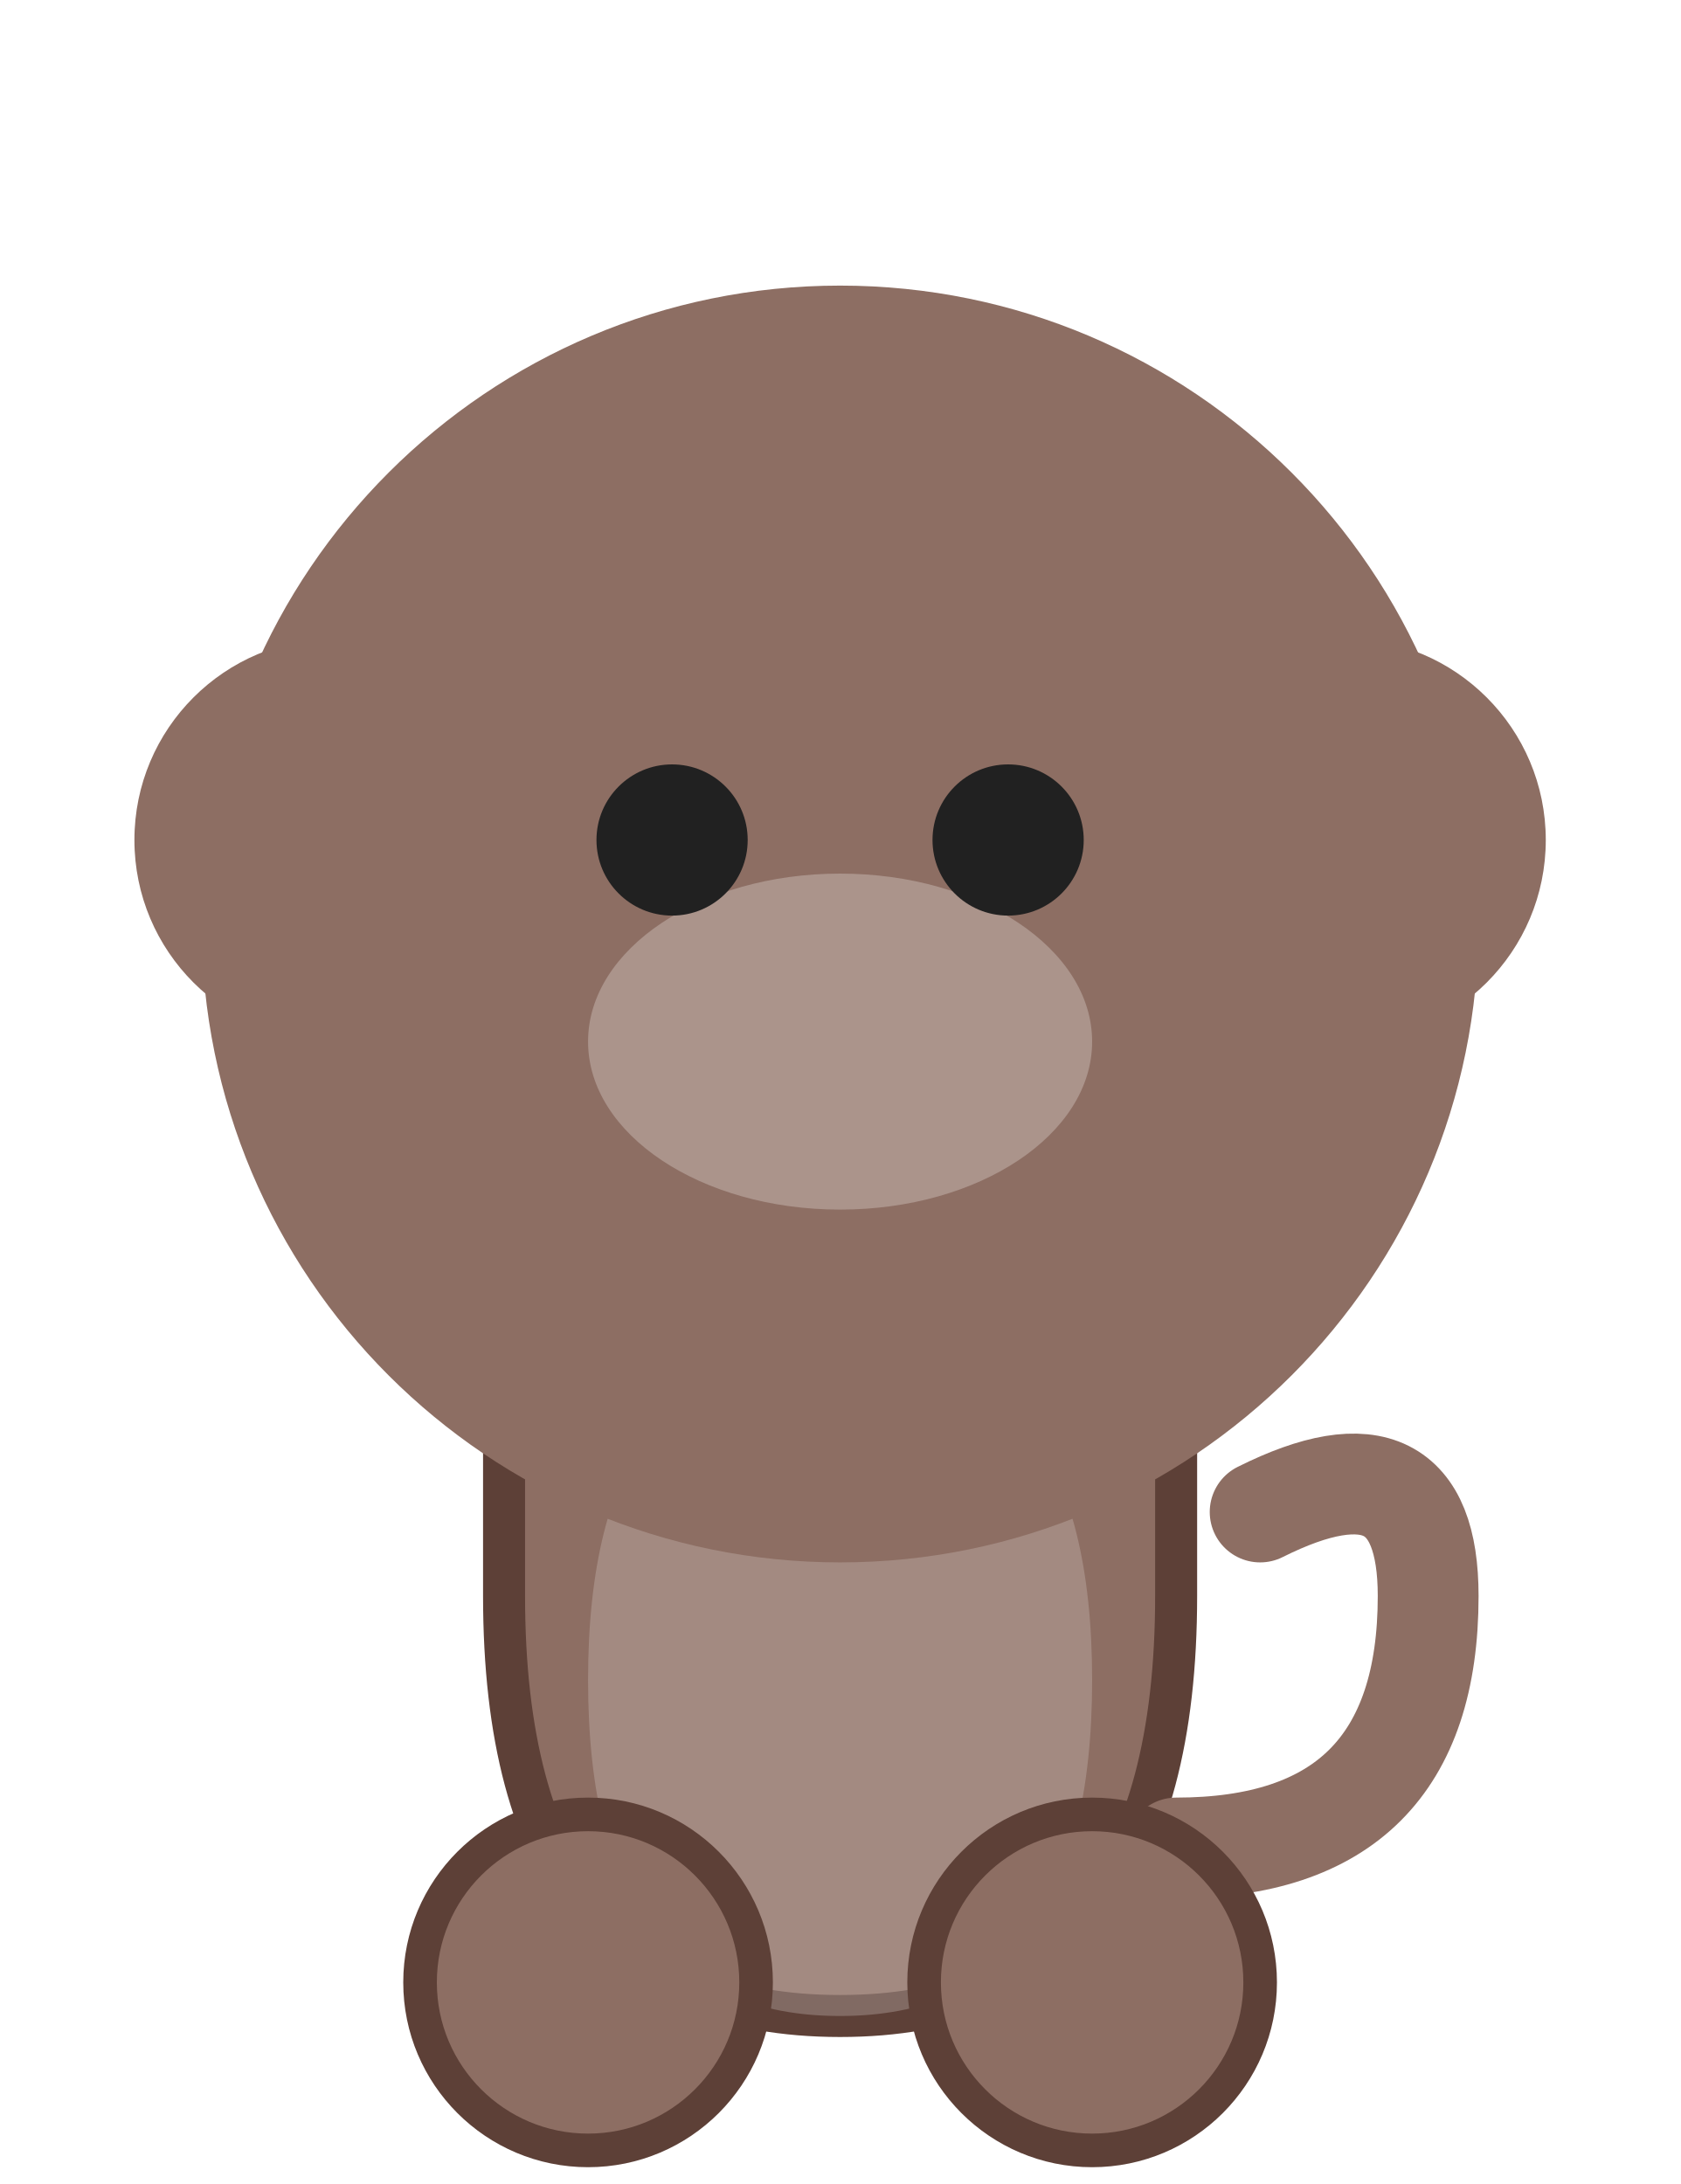
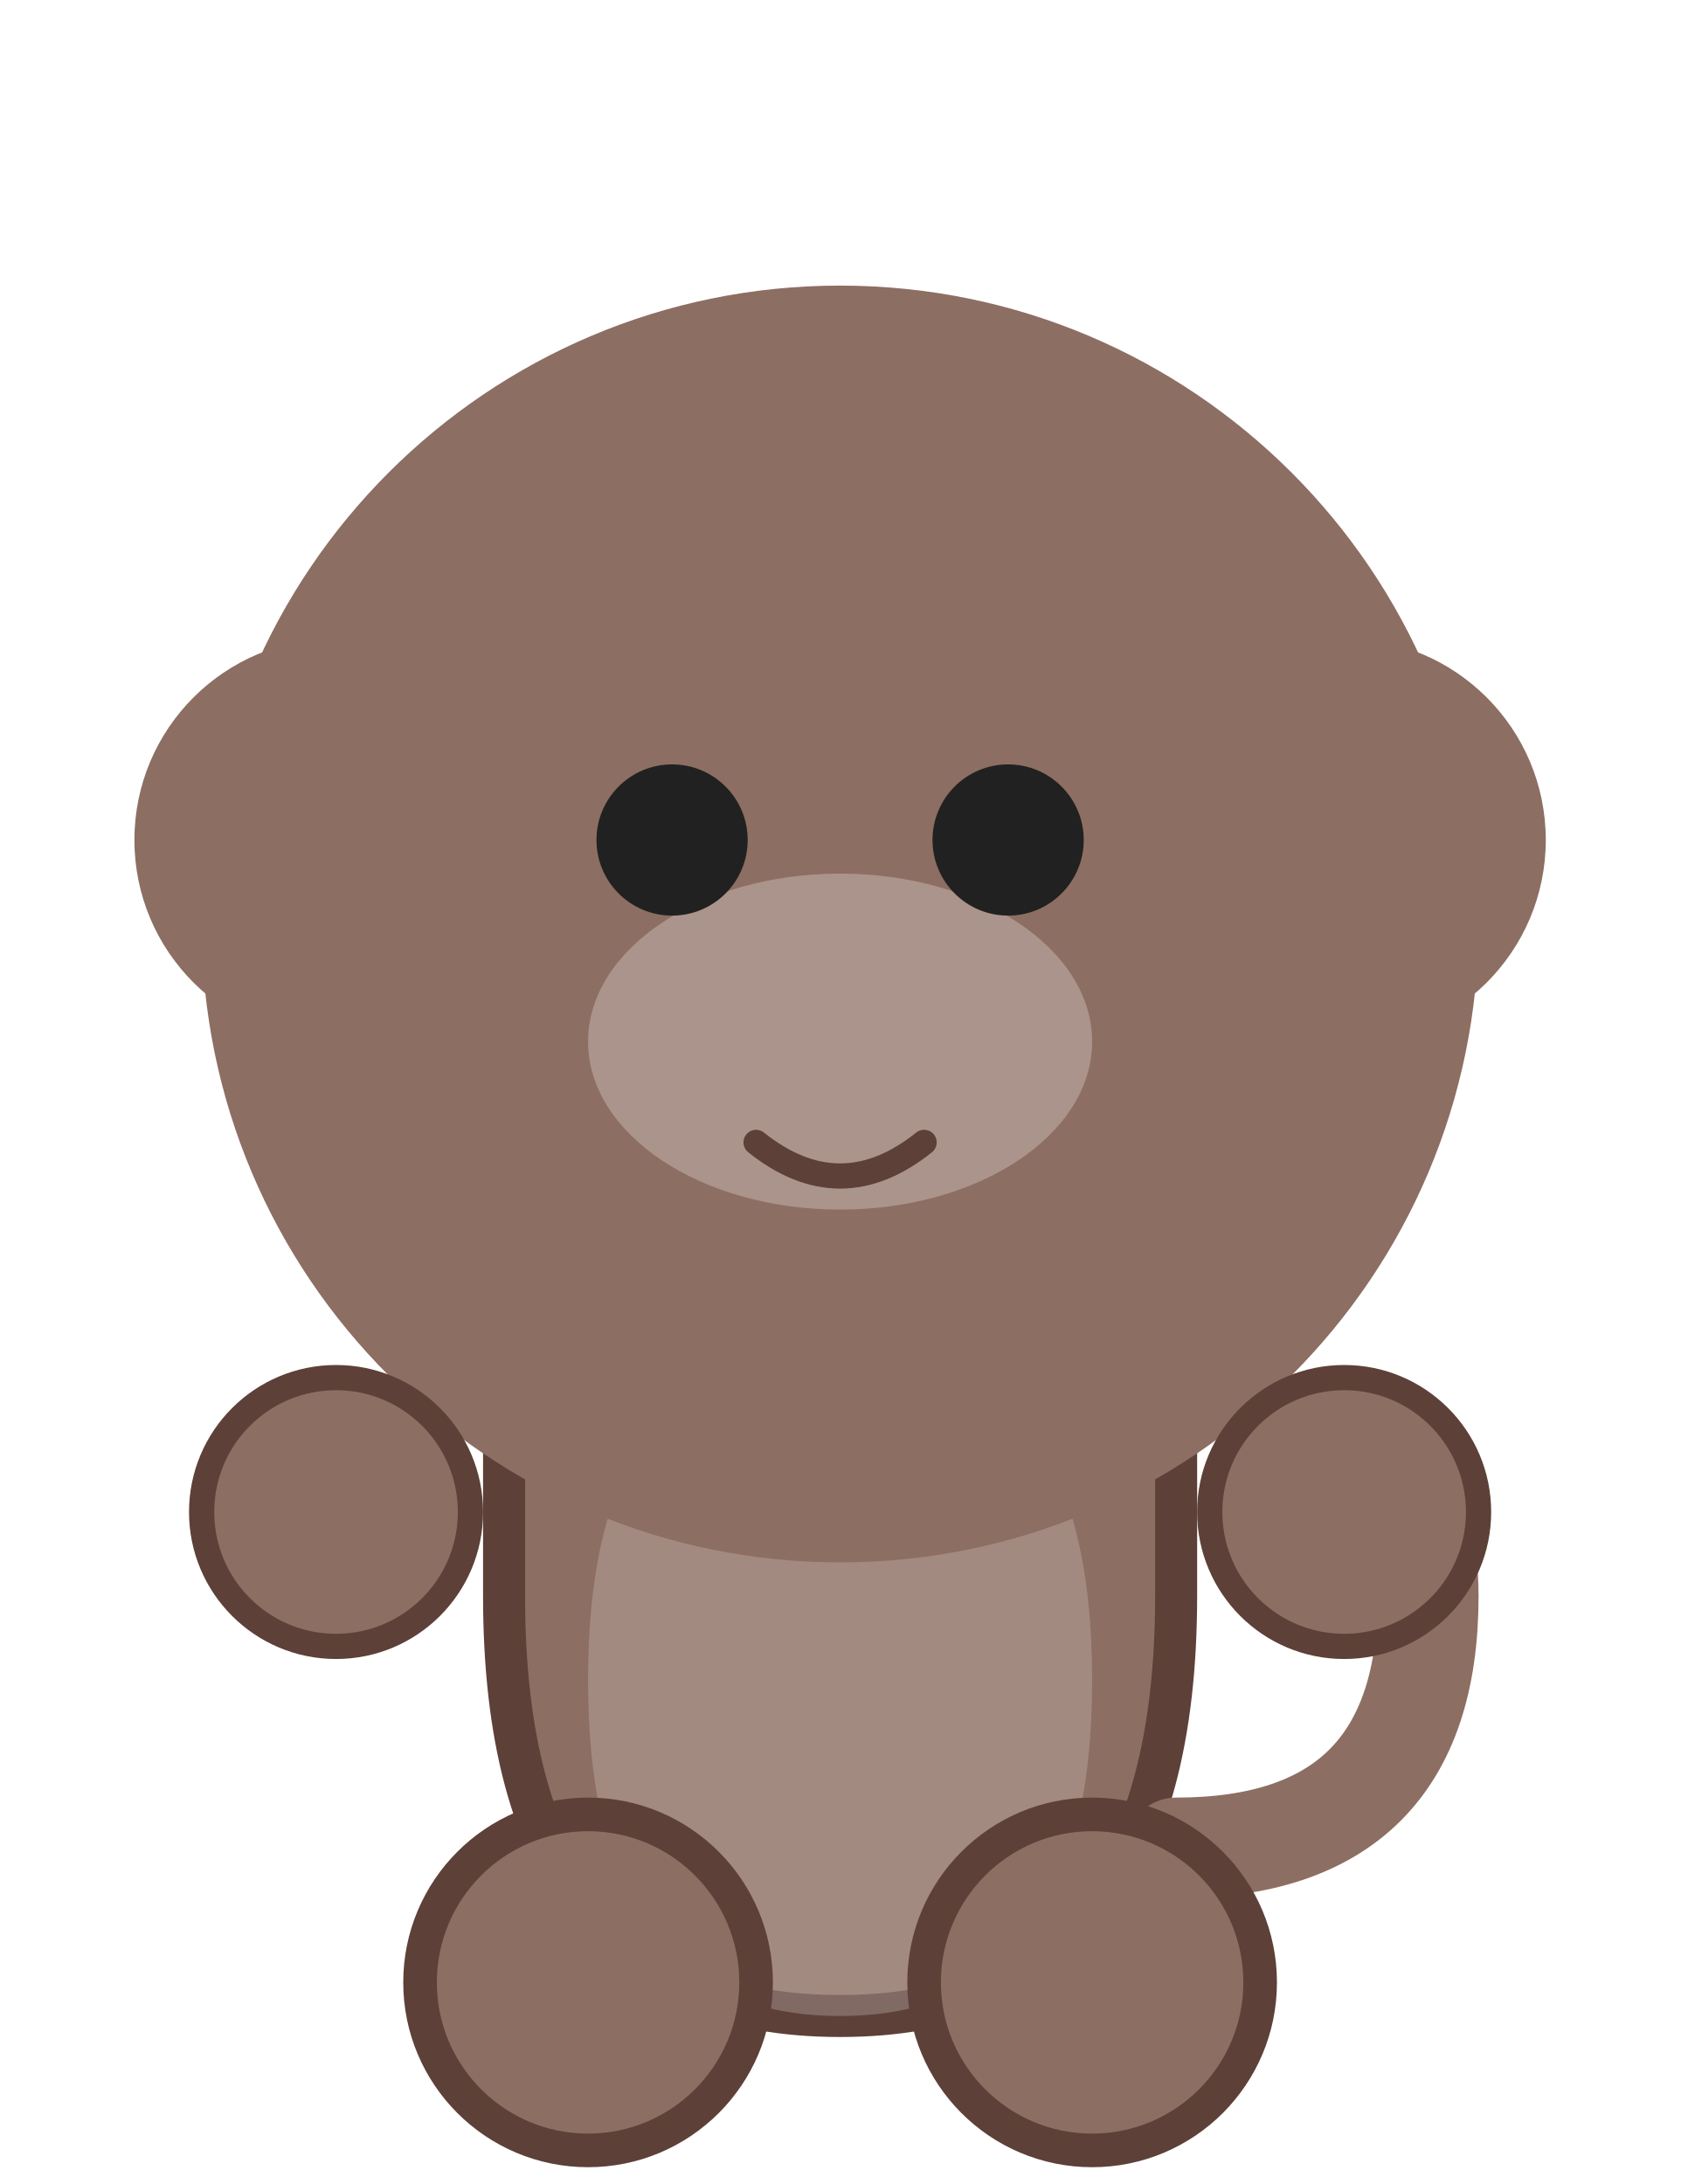
<svg xmlns="http://www.w3.org/2000/svg" viewBox="0 0 100 130">
  <path d="M50 120 Q30 120 30 95 L30 75 Q30 60 50 60 Q70 60 70 75 L70 95 Q70 120 50 120 Z" fill="#8D6E63" stroke="#5D4037" stroke-width="2.5" />
  <path d="M50 120 Q35 120 35 100 Q35 80 50 80 Q65 80 65 100 Q65 120 50 120 Z" fill="#D7CCC8" opacity="0.3" />
  <circle cx="20" cy="50" r="12" fill="#8D6E63" />
  <circle cx="20" cy="50" r="6" fill="#D7CCC8" />
  <circle cx="80" cy="50" r="12" fill="#8D6E63" />
  <circle cx="80" cy="50" r="6" fill="#D7CCC8" />
+   <style>
+         .eye-blink { animation: blink 5s infinite; transform-origin: 50% 50px; }
+         @keyframes blink {
+             0%, 94%, 100% { transform: scaleY(1); }
+             97% { transform: scaleY(0.1); }
+         }
+         .tail-wag { animation: wag 4s infinite ease-in-out; transform-origin: 70px 110px; }
+         @keyframes wag {
+             0%, 100% { transform: rotate(0deg); }
+             50% { transform: rotate(12deg); }
+         }
+     </style>
  <circle cx="50" cy="55" r="38" fill="#8D6E63" />
  <ellipse cx="50" cy="62" rx="15" ry="10" fill="#D7CCC8" opacity="0.4" />
-   <circle cx="40" cy="50" r="4.5" fill="#212121" />
-   <circle cx="60" cy="50" r="4.5" fill="#212121" />
-   <path d="M70 110 Q85 110 85 95 Q85 85 75 90" fill="none" stroke="#8D6E63" stroke-width="6" stroke-linecap="round" />
+   <path d="M45 68 Q50 72 55 68" stroke="#5D4037" stroke-width="1.5" fill="none" stroke-linecap="round" />
+   <g class="eye-blink">
+     <circle cx="40" cy="50" r="4.5" fill="#212121" />
+     <circle cx="60" cy="50" r="4.5" fill="#212121" />
+   </g>
+   <path class="tail-wag" d="M70 110 Q85 110 85 95 Q85 85 75 90" fill="none" stroke="#8D6E63" stroke-width="6" stroke-linecap="round" />
  <circle cx="35" cy="118" r="10" fill="#8D6E63" stroke="#5D4037" stroke-width="2" />
  <circle cx="65" cy="118" r="10" fill="#8D6E63" stroke="#5D4037" stroke-width="2" />
+   <circle cx="20" cy="90" r="8" fill="#8D6E63" stroke="#5D4037" stroke-width="1.5" />
+   <circle cx="80" cy="90" r="8" fill="#8D6E63" stroke="#5D4037" stroke-width="1.5" />
</svg>
